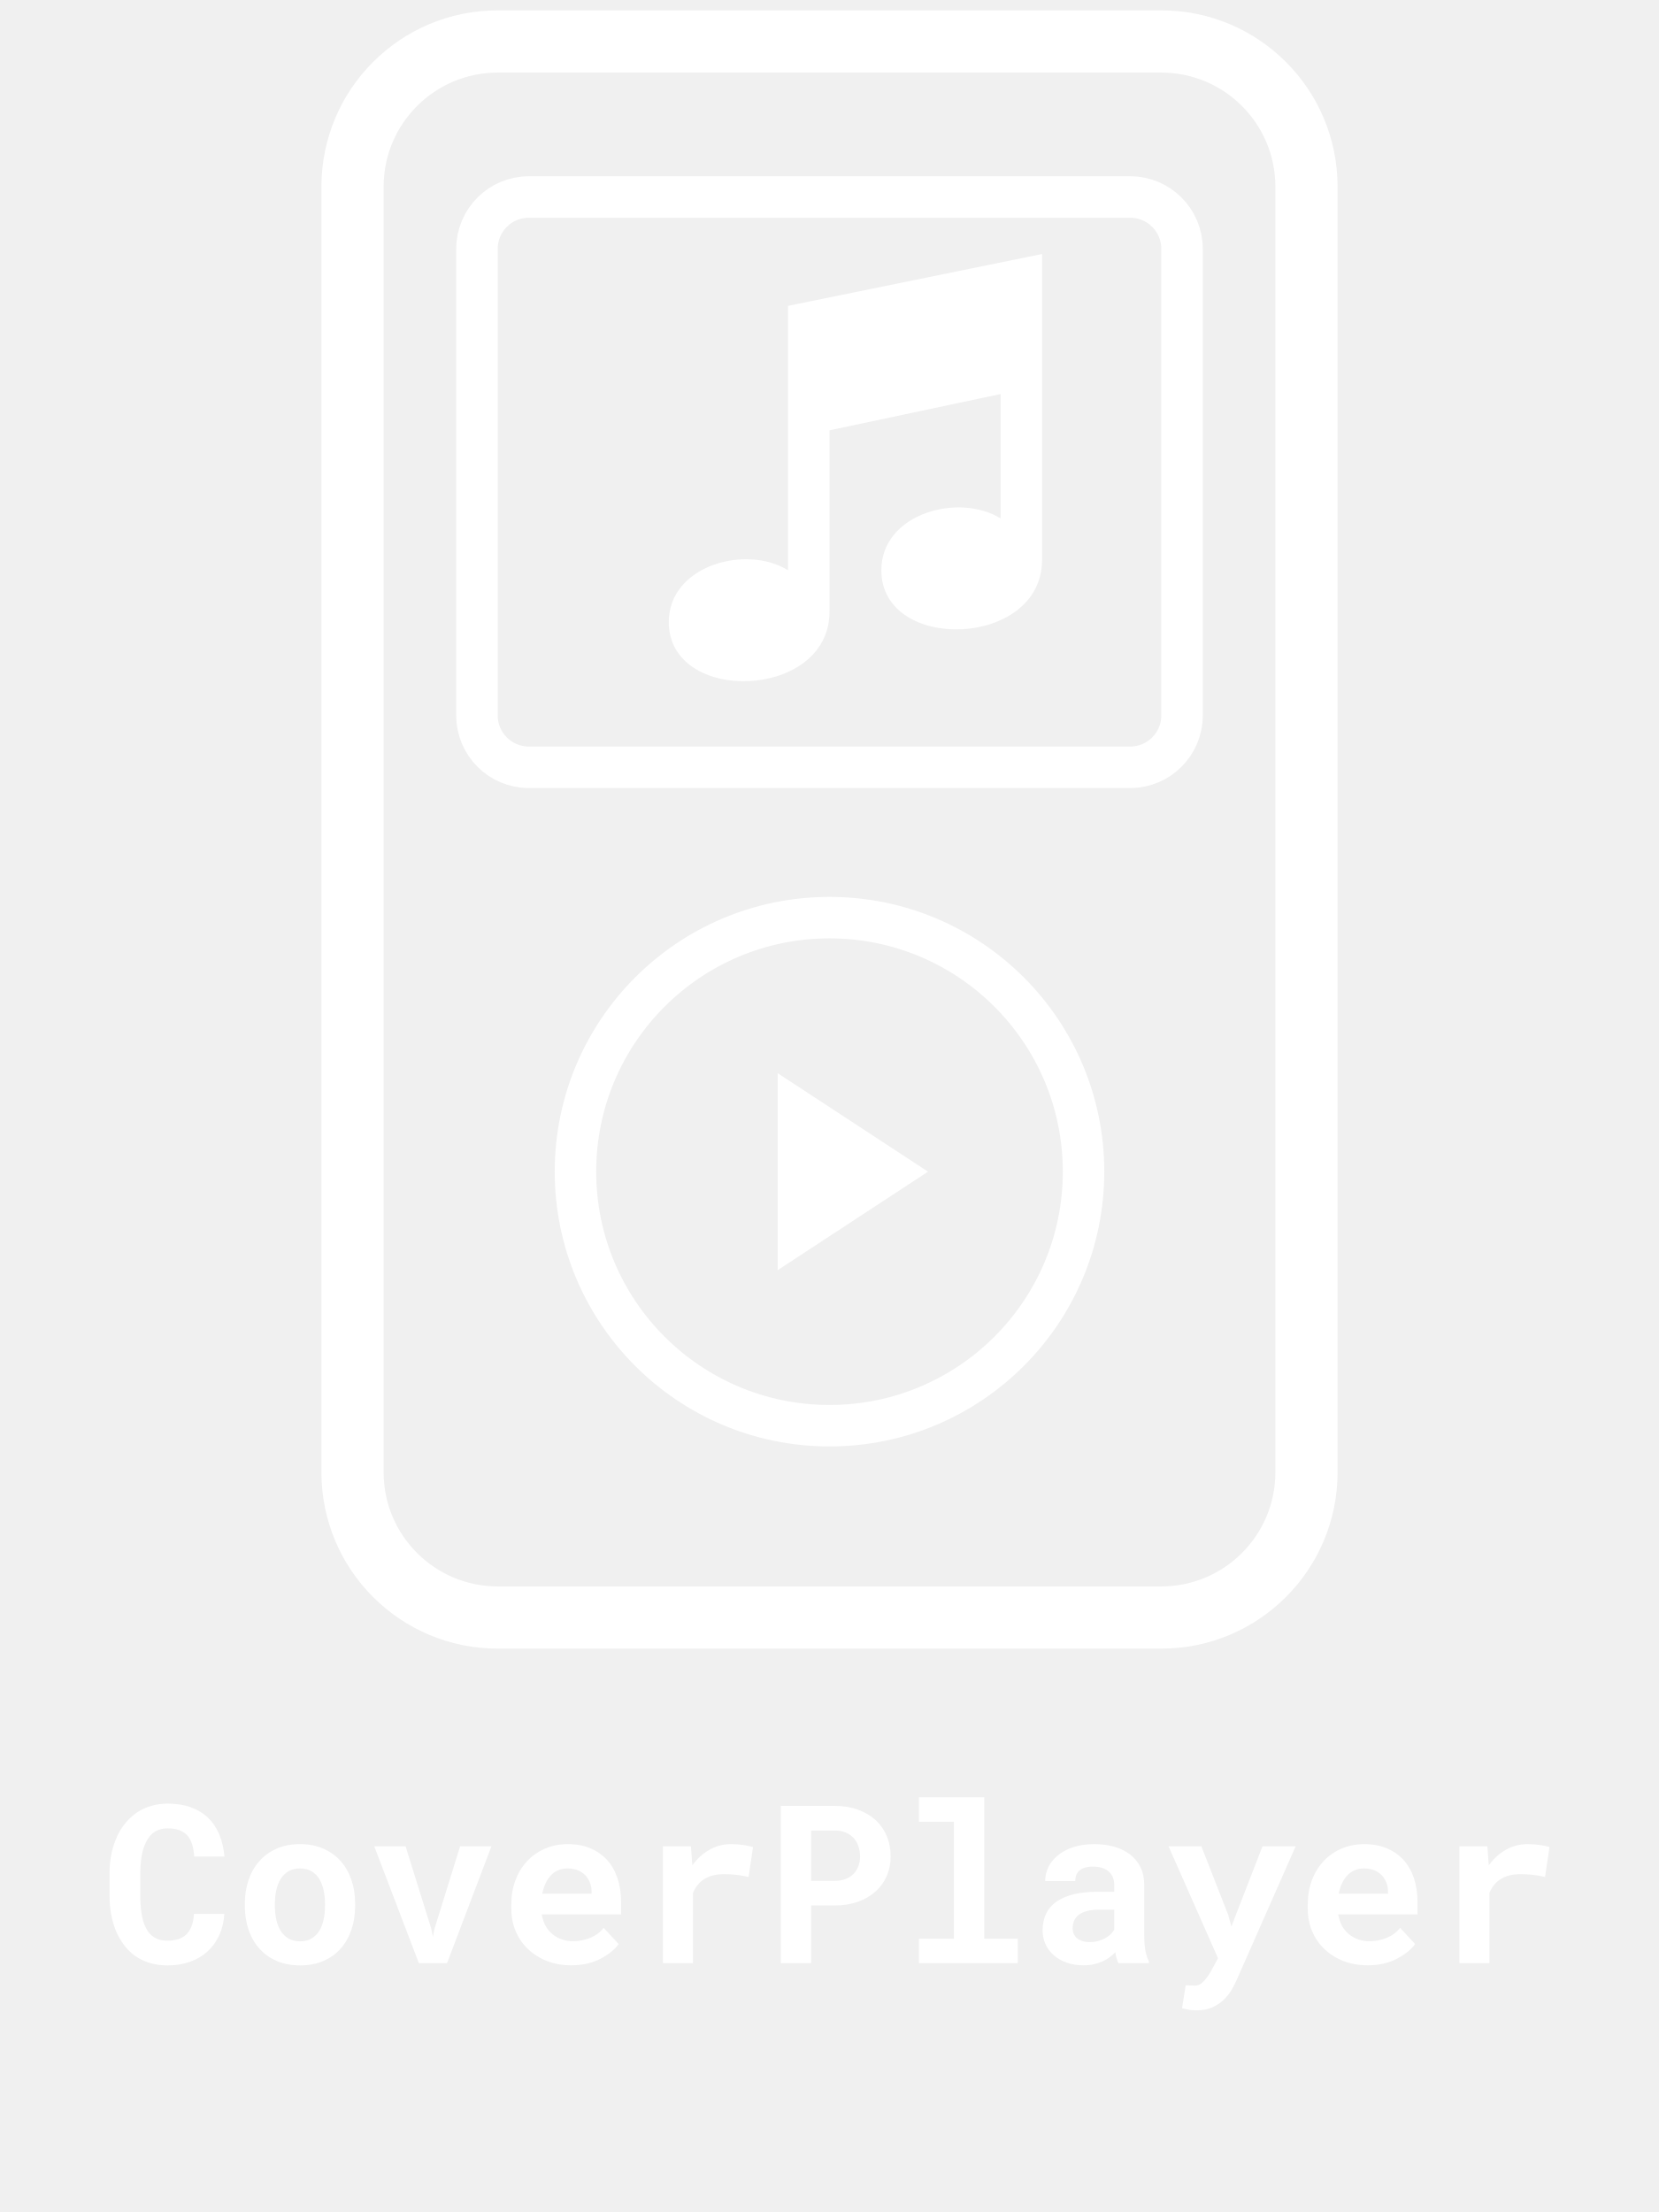
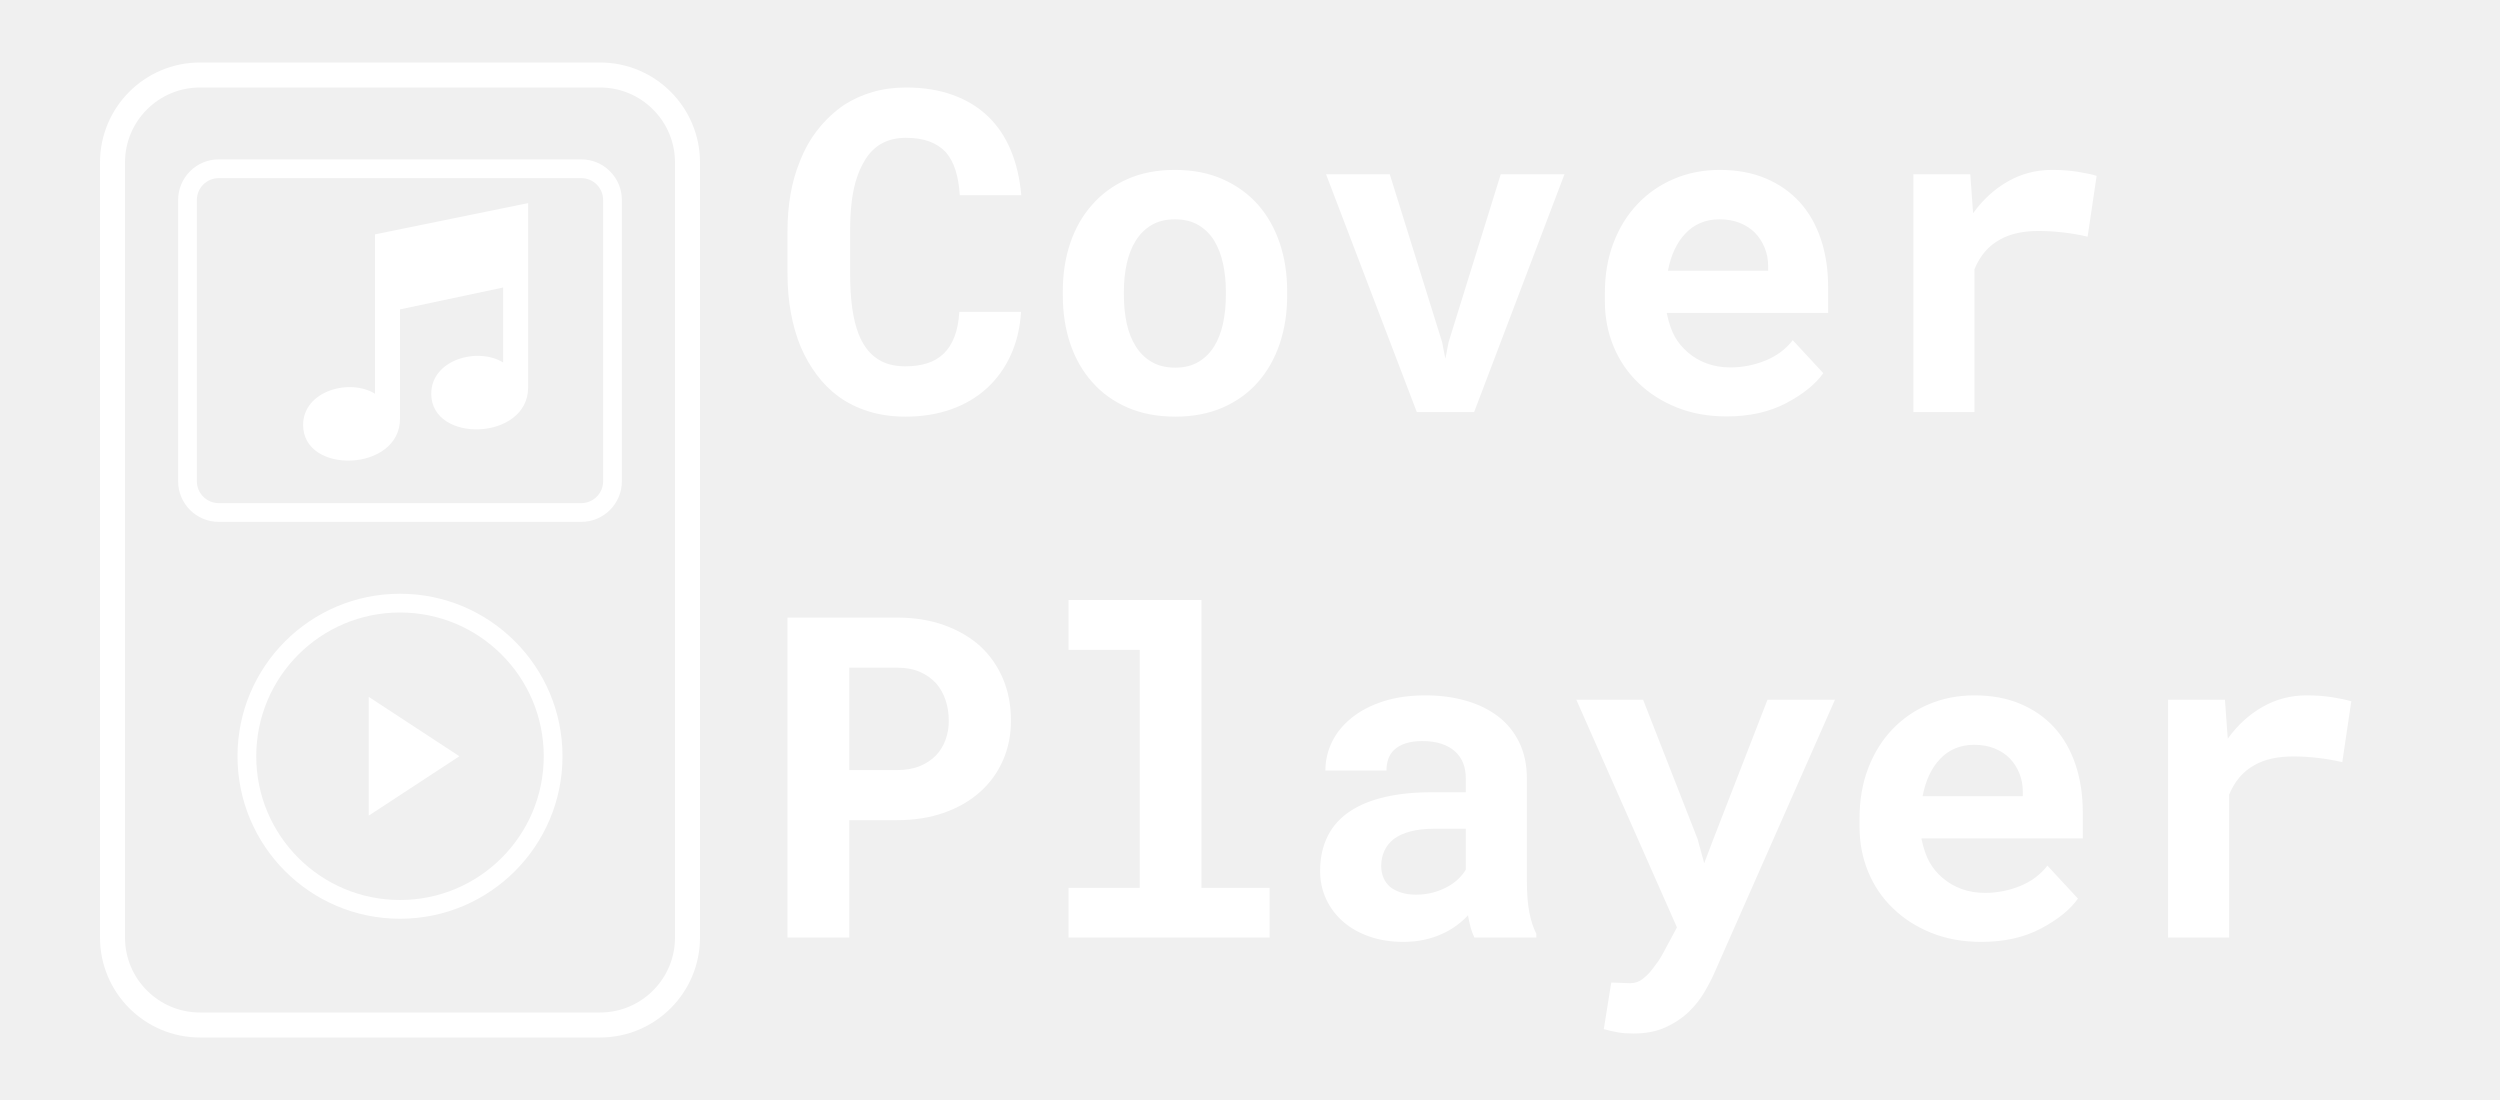
- <svg xmlns="http://www.w3.org/2000/svg" width="240" height="320" viewBox="0 0 240 320">
-   <g transform="translate(30 0) scale(0.75)">
-     <rect x="28" y="8" width="184" height="304" rx="28" fill="none" stroke="#ffffff" stroke-width="12" />
-     <rect x="52" y="38" width="136" height="110" rx="10" fill="none" stroke="#ffffff" stroke-width="8" />
+ <svg xmlns="http://www.w3.org/2000/svg" width="400" height="176" viewBox="0 0 400 176" preserveAspectRatio="xMidYMid meet">
+   <g transform="translate(4 8) scale(0.5)">
+     <rect x="28" y="8" width="184" height="304" rx="28" fill="none" stroke="#ffffff" stroke-width="8" />
+     <rect x="52" y="38" width="136" height="110" rx="10" fill="none" stroke="#ffffff" stroke-width="6" />
    <path d="M112 59v51c-8-5-23-1-23 10 0 16 31 15 31-2V83l33-7v24c-8-5-23-1-23 10 0 16 31 15 31-2V49z" fill="#ffffff" />
-     <circle cx="120" cy="226" r="49" fill="none" stroke="#ffffff" stroke-width="8" />
+     <circle cx="120" cy="226" r="49" fill="none" stroke="#ffffff" stroke-width="6" />
    <path d="m110 207 29 19-29 19z" fill="#ffffff" />
  </g>
-   <path d="M64.906 383.75 L56.125 383.75 C56.042 385.125 55.813 386.302 55.438 387.281 C55.063 388.26 54.552 389.063 53.906 389.688 C53.26 390.313 52.479 390.771 51.563 391.063 C50.646 391.354 49.615 391.5 48.469 391.5 C47.615 391.5 46.839 391.401 46.141 391.203 C45.443 391.005 44.813 390.698 44.25 390.281 C43.729 389.906 43.266 389.438 42.859 388.875 C42.453 388.313 42.104 387.667 41.813 386.938 C41.396 385.875 41.089 384.63 40.891 383.203 C40.693 381.776 40.594 380.156 40.594 378.344 L40.594 372.156 C40.594 370.823 40.656 369.578 40.781 368.422 C40.906 367.266 41.104 366.208 41.375 365.25 C41.729 364.021 42.203 362.943 42.797 362.016 C43.391 361.089 44.115 360.375 44.969 359.875 C45.469 359.583 46.016 359.365 46.609 359.219 C47.203 359.073 47.844 359 48.531 359 C49.823 359 50.932 359.172 51.859 359.516 C52.786 359.859 53.563 360.365 54.188 361.031 C54.792 361.719 55.255 362.573 55.578 363.594 C55.901 364.615 56.104 365.802 56.188 367.156 L64.938 367.156 C64.729 364.781 64.229 362.646 63.438 360.75 C62.646 358.854 61.563 357.25 60.188 355.938 C58.813 354.625 57.151 353.615 55.203 352.906 C53.255 352.198 51.031 351.844 48.531 351.844 C46.844 351.844 45.266 352.057 43.797 352.484 C42.328 352.911 40.979 353.521 39.75 354.313 C38.375 355.25 37.146 356.396 36.063 357.75 C34.979 359.104 34.104 360.646 33.438 362.375 C32.854 363.792 32.417 365.328 32.125 366.984 C31.833 368.641 31.688 370.385 31.688 372.219 L31.688 378.344 C31.688 380.302 31.849 382.156 32.172 383.906 C32.495 385.656 32.958 387.26 33.563 388.719 C34.188 390.177 34.953 391.51 35.859 392.719 C36.766 393.927 37.802 394.958 38.969 395.813 C40.24 396.729 41.672 397.432 43.266 397.922 C44.859 398.411 46.594 398.656 48.469 398.656 C50.844 398.656 53.01 398.307 54.969 397.609 C56.927 396.911 58.615 395.917 60.031 394.625 C61.448 393.333 62.578 391.771 63.422 389.938 C64.266 388.104 64.76 386.042 64.906 383.75 Z M70.844 380.781 L70.844 381.438 C70.844 383.917 71.198 386.203 71.906 388.297 C72.615 390.391 73.656 392.208 75.031 393.75 C76.385 395.292 78.057 396.495 80.047 397.359 C82.036 398.224 84.302 398.656 86.844 398.656 C89.365 398.656 91.615 398.224 93.594 397.359 C95.573 396.495 97.24 395.292 98.594 393.75 C99.948 392.208 100.979 390.391 101.688 388.297 C102.396 386.203 102.75 383.917 102.75 381.438 L102.75 380.781 C102.75 378.323 102.396 376.047 101.688 373.953 C100.979 371.859 99.948 370.042 98.594 368.5 C97.219 366.958 95.542 365.75 93.563 364.875 C91.583 364 89.323 363.563 86.781 363.563 C84.24 363.563 81.984 364 80.016 364.875 C78.047 365.75 76.385 366.958 75.031 368.5 C73.656 370.042 72.615 371.859 71.906 373.953 C71.198 376.047 70.844 378.323 70.844 380.781 Z M79.531 381.438 L79.531 380.781 C79.531 379.406 79.667 378.104 79.938 376.875 C80.208 375.646 80.635 374.563 81.219 373.625 C81.802 372.688 82.552 371.948 83.469 371.406 C84.385 370.865 85.49 370.594 86.781 370.594 C88.094 370.594 89.208 370.865 90.125 371.406 C91.042 371.948 91.792 372.688 92.375 373.625 C92.937 374.563 93.354 375.646 93.625 376.875 C93.896 378.104 94.031 379.406 94.031 380.781 L94.031 381.438 C94.031 382.854 93.896 384.182 93.625 385.422 C93.354 386.661 92.937 387.74 92.375 388.656 C91.792 389.594 91.042 390.333 90.125 390.875 C89.208 391.417 88.115 391.688 86.844 391.688 C85.531 391.688 84.411 391.417 83.484 390.875 C82.557 390.333 81.802 389.594 81.219 388.656 C80.635 387.74 80.208 386.661 79.938 385.422 C79.667 384.182 79.531 382.854 79.531 381.438 Z M121.188 398 L129.344 398 L142.188 364.188 L133.125 364.188 L125.719 388.031 L125.25 390.406 L124.781 388.031 L117.344 364.188 L108.281 364.188 Z M165.25 398.625 C168.521 398.625 171.354 397.99 173.75 396.719 C176.146 395.448 177.896 394.031 179 392.469 L174.656 387.781 C173.656 389.073 172.354 390.042 170.75 390.688 C169.146 391.333 167.49 391.656 165.781 391.656 C164.573 391.656 163.458 391.469 162.438 391.094 C161.417 390.719 160.51 390.188 159.719 389.5 C158.948 388.833 158.333 388.089 157.875 387.266 C157.417 386.443 157.042 385.354 156.75 384 L156.75 383.906 L179.688 383.906 L179.688 380.219 C179.688 377.74 179.344 375.474 178.656 373.422 C177.969 371.37 176.969 369.615 175.656 368.156 C174.323 366.698 172.703 365.568 170.797 364.766 C168.891 363.964 166.719 363.563 164.281 363.563 C161.927 363.563 159.75 363.99 157.75 364.844 C155.75 365.698 154.021 366.896 152.563 368.438 C151.104 369.979 149.969 371.818 149.156 373.953 C148.344 376.089 147.938 378.448 147.938 381.031 L147.938 382.281 C147.938 384.552 148.349 386.682 149.172 388.672 C149.995 390.661 151.167 392.385 152.688 393.844 C154.208 395.323 156.031 396.49 158.156 397.344 C160.281 398.198 162.646 398.625 165.25 398.625 Z M164.219 370.594 C165.323 370.594 166.297 370.766 167.141 371.109 C167.984 371.453 168.698 371.917 169.281 372.5 C169.865 373.104 170.323 373.813 170.656 374.625 C170.99 375.438 171.156 376.302 171.156 377.219 L171.156 377.906 L156.906 377.906 C157.115 376.802 157.427 375.802 157.844 374.906 C158.26 374.01 158.781 373.24 159.406 372.594 C160.01 371.948 160.719 371.453 161.531 371.109 C162.344 370.766 163.24 370.594 164.219 370.594 Z M211.531 363.563 C209.26 363.563 207.167 364.109 205.25 365.203 C203.333 366.297 201.688 367.802 200.313 369.719 L200.25 368.969 L199.906 364.188 L191.813 364.188 L191.813 398 L200.5 398 L200.5 377.688 C200.896 376.729 201.396 375.896 202 375.188 C202.604 374.479 203.333 373.896 204.188 373.438 C204.896 373.042 205.703 372.745 206.609 372.547 C207.516 372.349 208.531 372.25 209.656 372.25 C210.74 372.25 211.88 372.318 213.078 372.453 C214.276 372.589 215.448 372.792 216.594 373.063 L217.875 364.406 C217.188 364.198 216.287 364.005 215.172 363.828 C214.057 363.651 212.844 363.563 211.531 363.563 Z M234.688 381.313 L241.469 381.313 C243.948 381.313 246.188 380.958 248.188 380.25 C250.188 379.542 251.896 378.552 253.313 377.281 C254.708 376.031 255.787 374.542 256.547 372.813 C257.307 371.083 257.688 369.198 257.688 367.156 C257.688 364.969 257.307 362.979 256.547 361.188 C255.787 359.396 254.708 357.854 253.313 356.563 C251.896 355.292 250.188 354.297 248.188 353.578 C246.188 352.859 243.948 352.5 241.469 352.5 L225.906 352.5 L225.906 398 L234.688 398 Z M234.688 374.188 L234.688 359.625 L241.469 359.625 C242.719 359.625 243.802 359.823 244.719 360.219 C245.635 360.615 246.406 361.156 247.031 361.844 C247.635 362.531 248.089 363.333 248.391 364.25 C248.693 365.167 248.844 366.156 248.844 367.219 C248.844 368.135 248.693 369.016 248.391 369.859 C248.089 370.703 247.635 371.448 247.031 372.094 C246.406 372.74 245.635 373.25 244.719 373.625 C243.802 374 242.719 374.188 241.469 374.188 Z M265.875 350 L265.875 357.094 L276 357.094 L276 390.938 L265.875 390.938 L265.875 398 L294.469 398 L294.469 390.938 L284.781 390.938 L284.781 350 Z M323.594 398 L332.406 398 L332.406 397.469 C331.969 396.615 331.635 395.594 331.406 394.406 C331.177 393.219 331.063 391.719 331.063 389.906 L331.063 375.406 C331.063 373.448 330.698 371.724 329.969 370.234 C329.24 368.745 328.229 367.51 326.938 366.531 C325.646 365.552 324.12 364.813 322.359 364.313 C320.599 363.813 318.698 363.563 316.656 363.563 C314.385 363.563 312.37 363.849 310.609 364.422 C308.849 364.995 307.365 365.771 306.156 366.75 C304.927 367.729 303.995 368.865 303.359 370.156 C302.724 371.448 302.406 372.813 302.406 374.25 L311.094 374.25 C311.094 373.646 311.182 373.094 311.359 372.594 C311.536 372.094 311.813 371.667 312.188 371.313 C312.604 370.917 313.146 370.609 313.813 370.391 C314.479 370.172 315.271 370.063 316.188 370.063 C317.229 370.063 318.141 370.193 318.922 370.453 C319.703 370.714 320.354 371.083 320.875 371.563 C321.375 372.021 321.75 372.568 322 373.203 C322.25 373.839 322.375 374.552 322.375 375.344 L322.375 377.344 L317.531 377.344 C315.031 377.344 312.818 377.568 310.891 378.016 C308.964 378.464 307.344 379.115 306.031 379.969 C304.573 380.906 303.479 382.099 302.75 383.547 C302.021 384.995 301.656 386.656 301.656 388.531 C301.656 389.99 301.948 391.339 302.531 392.578 C303.115 393.818 303.927 394.885 304.969 395.781 C306.01 396.677 307.255 397.375 308.703 397.875 C310.151 398.375 311.74 398.625 313.469 398.625 C314.531 398.625 315.521 398.526 316.438 398.328 C317.354 398.13 318.198 397.854 318.969 397.5 C319.719 397.167 320.406 396.771 321.031 396.313 C321.656 395.854 322.208 395.365 322.688 394.844 C322.792 395.448 322.917 396.021 323.063 396.563 C323.208 397.104 323.385 397.583 323.594 398 Z M315.313 391.906 C314.5 391.906 313.786 391.807 313.172 391.609 C312.557 391.411 312.042 391.146 311.625 390.813 C311.208 390.458 310.891 390.026 310.672 389.516 C310.453 389.005 310.344 388.448 310.344 387.844 C310.344 387.073 310.49 386.359 310.781 385.703 C311.073 385.047 311.521 384.479 312.125 384 C312.729 383.542 313.51 383.182 314.469 382.922 C315.427 382.661 316.583 382.531 317.938 382.531 L322.375 382.531 L322.375 388.344 C322.125 388.781 321.781 389.214 321.344 389.641 C320.906 390.068 320.385 390.448 319.781 390.781 C319.177 391.115 318.5 391.385 317.75 391.594 C317 391.802 316.188 391.906 315.313 391.906 Z M346.219 411.656 C347.969 411.656 349.484 411.365 350.766 410.781 C352.047 410.198 353.135 409.479 354.031 408.625 C354.927 407.771 355.672 406.844 356.266 405.844 C356.859 404.844 357.344 403.917 357.719 403.063 L374.875 364.188 L365.281 364.188 L357.563 384.063 L356.281 387.438 L355.344 384 L347.594 364.188 L338.094 364.188 L352.406 396.563 L350.406 400.281 C350.156 400.74 349.943 401.094 349.766 401.344 C349.589 401.594 349.313 401.969 348.938 402.469 C348.563 402.969 348.109 403.432 347.578 403.859 C347.047 404.286 346.438 404.5 345.75 404.5 C345.417 404.5 344.974 404.484 344.422 404.453 C343.87 404.422 343.417 404.406 343.063 404.406 L342 411.031 C342.75 411.24 343.432 411.396 344.047 411.5 C344.661 411.604 345.385 411.656 346.219 411.656 Z M395.688 398.625 C398.958 398.625 401.792 397.99 404.188 396.719 C406.583 395.448 408.333 394.031 409.438 392.469 L405.094 387.781 C404.094 389.073 402.792 390.042 401.188 390.688 C399.583 391.333 397.927 391.656 396.219 391.656 C395.01 391.656 393.896 391.469 392.875 391.094 C391.854 390.719 390.948 390.188 390.156 389.5 C389.385 388.833 388.771 388.089 388.313 387.266 C387.854 386.443 387.479 385.354 387.188 384 L387.188 383.906 L410.125 383.906 L410.125 380.219 C410.125 377.74 409.781 375.474 409.094 373.422 C408.406 371.37 407.406 369.615 406.094 368.156 C404.76 366.698 403.141 365.568 401.234 364.766 C399.328 363.964 397.156 363.563 394.719 363.563 C392.365 363.563 390.188 363.99 388.188 364.844 C386.188 365.698 384.458 366.896 383 368.438 C381.542 369.979 380.406 371.818 379.594 373.953 C378.781 376.089 378.375 378.448 378.375 381.031 L378.375 382.281 C378.375 384.552 378.786 386.682 379.609 388.672 C380.432 390.661 381.604 392.385 383.125 393.844 C384.646 395.323 386.469 396.49 388.594 397.344 C390.719 398.198 393.083 398.625 395.688 398.625 Z M394.656 370.594 C395.76 370.594 396.734 370.766 397.578 371.109 C398.422 371.453 399.135 371.917 399.719 372.5 C400.302 373.104 400.76 373.813 401.094 374.625 C401.427 375.438 401.594 376.302 401.594 377.219 L401.594 377.906 L387.344 377.906 C387.552 376.802 387.865 375.802 388.281 374.906 C388.698 374.01 389.219 373.24 389.844 372.594 C390.448 371.948 391.156 371.453 391.969 371.109 C392.781 370.766 393.677 370.594 394.656 370.594 Z M441.969 363.563 C439.698 363.563 437.604 364.109 435.688 365.203 C433.771 366.297 432.125 367.802 430.75 369.719 L430.688 368.969 L430.344 364.188 L422.25 364.188 L422.25 398 L430.938 398 L430.938 377.688 C431.333 376.729 431.833 375.896 432.438 375.188 C433.042 374.479 433.771 373.896 434.625 373.438 C435.333 373.042 436.141 372.745 437.047 372.547 C437.953 372.349 438.969 372.25 440.094 372.25 C441.177 372.25 442.318 372.318 443.516 372.453 C444.714 372.589 445.885 372.792 447.031 373.063 L448.313 364.406 C447.625 364.198 446.724 364.005 445.609 363.828 C444.495 363.651 443.281 363.563 441.969 363.563 Z" transform="translate(0 85) scale(0.5)" fill="#ffffff" />
+   <path d="M163.371 49.895 L153.492 49.895 C153.398 51.441 153.141 52.766 152.719 53.867 C152.297 54.969 151.723 55.871 150.996 56.574 C150.27 57.277 149.391 57.793 148.359 58.121 C147.328 58.449 146.168 58.613 144.879 58.613 C143.918 58.613 143.045 58.502 142.26 58.279 C141.475 58.057 140.766 57.711 140.133 57.242 C139.547 56.82 139.025 56.293 138.568 55.66 C138.111 55.027 137.719 54.301 137.391 53.48 C136.922 52.285 136.576 50.885 136.354 49.279 C136.131 47.674 136.02 45.852 136.02 43.813 L136.02 36.852 C136.02 35.352 136.09 33.951 136.231 32.65 C136.371 31.35 136.594 30.16 136.898 29.082 C137.297 27.699 137.83 26.486 138.498 25.443 C139.166 24.4 139.981 23.598 140.941 23.035 C141.504 22.707 142.119 22.461 142.787 22.297 C143.455 22.133 144.176 22.051 144.949 22.051 C146.402 22.051 147.65 22.244 148.693 22.631 C149.736 23.018 150.609 23.586 151.313 24.336 C151.992 25.109 152.514 26.07 152.877 27.219 C153.24 28.367 153.469 29.703 153.563 31.227 L163.406 31.227 C163.172 28.555 162.609 26.152 161.719 24.02 C160.828 21.887 159.609 20.082 158.063 18.605 C156.516 17.129 154.647 15.992 152.455 15.195 C150.264 14.398 147.762 14 144.949 14 C143.051 14 141.275 14.24 139.623 14.721 C137.971 15.201 136.453 15.887 135.07 16.777 C133.523 17.832 132.141 19.121 130.922 20.645 C129.703 22.168 128.719 23.902 127.969 25.848 C127.313 27.441 126.82 29.17 126.492 31.033 C126.164 32.896 126 34.859 126 36.922 L126 43.813 C126 46.016 126.182 48.102 126.545 50.07 C126.908 52.039 127.43 53.844 128.109 55.484 C128.813 57.125 129.674 58.625 130.693 59.984 C131.713 61.344 132.879 62.504 134.191 63.465 C135.621 64.496 137.232 65.287 139.025 65.838 C140.818 66.389 142.77 66.664 144.879 66.664 C147.551 66.664 149.988 66.271 152.191 65.486 C154.395 64.701 156.293 63.582 157.887 62.129 C159.481 60.676 160.752 58.918 161.701 56.855 C162.65 54.793 163.207 52.473 163.371 49.895 Z M170.051 46.555 L170.051 47.293 C170.051 50.082 170.449 52.654 171.246 55.01 C172.043 57.365 173.215 59.41 174.762 61.145 C176.285 62.879 178.166 64.232 180.404 65.205 C182.643 66.178 185.191 66.664 188.051 66.664 C190.887 66.664 193.418 66.178 195.645 65.205 C197.871 64.232 199.746 62.879 201.27 61.145 C202.793 59.41 203.953 57.365 204.75 55.01 C205.547 52.654 205.945 50.082 205.945 47.293 L205.945 46.555 C205.945 43.789 205.547 41.229 204.75 38.873 C203.953 36.518 202.793 34.473 201.27 32.738 C199.723 31.004 197.836 29.645 195.609 28.66 C193.383 27.676 190.84 27.184 187.981 27.184 C185.121 27.184 182.584 27.676 180.369 28.66 C178.154 29.645 176.285 31.004 174.762 32.738 C173.215 34.473 172.043 36.518 171.246 38.873 C170.449 41.229 170.051 43.789 170.051 46.555 Z M179.824 47.293 L179.824 46.555 C179.824 45.008 179.977 43.543 180.281 42.16 C180.586 40.777 181.066 39.559 181.723 38.504 C182.379 37.449 183.223 36.617 184.254 36.008 C185.285 35.398 186.527 35.094 187.981 35.094 C189.457 35.094 190.711 35.398 191.742 36.008 C192.773 36.617 193.617 37.449 194.273 38.504 C194.906 39.559 195.375 40.777 195.68 42.16 C195.984 43.543 196.137 45.008 196.137 46.555 L196.137 47.293 C196.137 48.887 195.984 50.381 195.68 51.775 C195.375 53.17 194.906 54.383 194.273 55.414 C193.617 56.469 192.773 57.301 191.742 57.91 C190.711 58.52 189.481 58.824 188.051 58.824 C186.574 58.824 185.314 58.52 184.272 57.91 C183.229 57.301 182.379 56.469 181.723 55.414 C181.066 54.383 180.586 53.17 180.281 51.775 C179.977 50.381 179.824 48.887 179.824 47.293 Z M226.688 65.926 L235.863 65.926 L250.313 27.887 L240.117 27.887 L231.785 54.711 L231.258 57.383 L230.731 54.711 L222.363 27.887 L212.168 27.887 Z M276.258 66.629 C279.938 66.629 283.125 65.914 285.82 64.484 C288.516 63.055 290.484 61.461 291.727 59.703 L286.84 54.43 C285.715 55.883 284.25 56.973 282.445 57.699 C280.641 58.426 278.777 58.789 276.856 58.789 C275.496 58.789 274.242 58.578 273.094 58.156 C271.945 57.734 270.926 57.137 270.035 56.363 C269.168 55.613 268.477 54.775 267.961 53.85 C267.445 52.924 267.023 51.699 266.695 50.176 L266.695 50.07 L292.5 50.07 L292.5 45.922 C292.5 43.133 292.113 40.584 291.34 38.275 C290.566 35.967 289.441 33.992 287.965 32.352 C286.465 30.711 284.643 29.439 282.498 28.537 C280.354 27.635 277.91 27.184 275.168 27.184 C272.52 27.184 270.07 27.664 267.82 28.625 C265.57 29.586 263.625 30.934 261.984 32.668 C260.344 34.402 259.066 36.471 258.152 38.873 C257.238 41.275 256.781 43.93 256.781 46.836 L256.781 48.242 C256.781 50.797 257.244 53.193 258.17 55.432 C259.096 57.67 260.414 59.609 262.125 61.25 C263.836 62.914 265.887 64.227 268.277 65.188 C270.668 66.148 273.328 66.629 276.258 66.629 Z M275.098 35.094 C276.34 35.094 277.436 35.287 278.385 35.674 C279.334 36.061 280.137 36.582 280.793 37.238 C281.449 37.918 281.965 38.715 282.34 39.629 C282.715 40.543 282.902 41.516 282.902 42.547 L282.902 43.32 L266.871 43.32 C267.105 42.078 267.457 40.953 267.926 39.945 C268.395 38.938 268.981 38.07 269.684 37.344 C270.363 36.617 271.16 36.061 272.074 35.674 C272.988 35.287 273.996 35.094 275.098 35.094 Z M328.324 27.184 C325.77 27.184 323.414 27.799 321.258 29.029 C319.102 30.26 317.25 31.953 315.703 34.109 L315.633 33.266 L315.246 27.887 L306.141 27.887 L306.141 65.926 L315.914 65.926 L315.914 43.074 C316.359 41.996 316.922 41.059 317.602 40.262 C318.281 39.465 319.102 38.809 320.063 38.293 C320.859 37.848 321.768 37.514 322.787 37.291 C323.807 37.068 324.949 36.957 326.215 36.957 C327.434 36.957 328.717 37.033 330.065 37.186 C331.412 37.338 332.73 37.566 334.02 37.871 L335.461 28.133 C334.688 27.898 333.674 27.682 332.42 27.482 C331.166 27.283 329.801 27.184 328.324 27.184 Z M135.879 131.227 L143.508 131.227 C146.297 131.227 148.816 130.828 151.066 130.031 C153.316 129.234 155.238 128.121 156.832 126.691 C158.402 125.285 159.615 123.609 160.471 121.664 C161.326 119.719 161.754 117.598 161.754 115.301 C161.754 112.84 161.326 110.602 160.471 108.586 C159.615 106.57 158.402 104.836 156.832 103.383 C155.238 101.953 153.316 100.834 151.066 100.025 C148.816 99.217 146.297 98.813 143.508 98.813 L126 98.813 L126 150 L135.879 150 Z M135.879 123.211 L135.879 106.828 L143.508 106.828 C144.914 106.828 146.133 107.051 147.164 107.496 C148.195 107.941 149.063 108.551 149.766 109.324 C150.445 110.098 150.955 111 151.295 112.031 C151.635 113.063 151.805 114.176 151.805 115.371 C151.805 116.402 151.635 117.393 151.295 118.342 C150.955 119.291 150.445 120.129 149.766 120.856 C149.063 121.582 148.195 122.156 147.164 122.578 C146.133 123 144.914 123.211 143.508 123.211 Z M170.965 96 L170.965 103.981 L182.356 103.981 L182.356 142.055 L170.965 142.055 L170.965 150 L203.133 150 L203.133 142.055 L192.234 142.055 L192.234 96 Z M235.898 150 L245.813 150 L245.813 149.402 C245.32 148.441 244.945 147.293 244.688 145.957 C244.43 144.621 244.301 142.934 244.301 140.895 L244.301 124.582 C244.301 122.379 243.891 120.44 243.07 118.764 C242.25 117.088 241.113 115.699 239.66 114.598 C238.207 113.496 236.49 112.664 234.51 112.102 C232.529 111.539 230.391 111.258 228.094 111.258 C225.539 111.258 223.272 111.58 221.291 112.225 C219.311 112.869 217.641 113.742 216.281 114.844 C214.898 115.945 213.85 117.223 213.135 118.676 C212.42 120.129 212.063 121.664 212.063 123.281 L221.836 123.281 C221.836 122.602 221.936 121.981 222.135 121.418 C222.334 120.856 222.645 120.375 223.066 119.977 C223.535 119.531 224.145 119.186 224.895 118.94 C225.645 118.693 226.535 118.57 227.566 118.57 C228.738 118.57 229.764 118.717 230.643 119.01 C231.522 119.303 232.254 119.719 232.84 120.258 C233.402 120.773 233.824 121.389 234.106 122.104 C234.387 122.818 234.527 123.621 234.527 124.512 L234.527 126.762 L229.078 126.762 C226.266 126.762 223.775 127.014 221.607 127.518 C219.439 128.022 217.617 128.754 216.141 129.715 C214.5 130.77 213.27 132.111 212.449 133.74 C211.629 135.369 211.219 137.238 211.219 139.348 C211.219 140.988 211.547 142.506 212.203 143.9 C212.859 145.295 213.773 146.496 214.945 147.504 C216.117 148.512 217.518 149.297 219.147 149.859 C220.775 150.422 222.563 150.703 224.508 150.703 C225.703 150.703 226.816 150.592 227.848 150.369 C228.879 150.147 229.828 149.836 230.695 149.438 C231.539 149.063 232.313 148.617 233.016 148.102 C233.719 147.586 234.34 147.035 234.879 146.449 C234.996 147.129 235.137 147.773 235.301 148.383 C235.465 148.992 235.664 149.531 235.898 150 Z M226.582 143.145 C225.668 143.145 224.865 143.033 224.174 142.811 C223.482 142.588 222.902 142.289 222.434 141.914 C221.965 141.516 221.607 141.029 221.361 140.455 C221.115 139.881 220.992 139.254 220.992 138.574 C220.992 137.707 221.156 136.904 221.484 136.166 C221.813 135.428 222.316 134.789 222.996 134.25 C223.676 133.734 224.555 133.33 225.633 133.037 C226.711 132.744 228.012 132.598 229.535 132.598 L234.527 132.598 L234.527 139.137 C234.246 139.629 233.859 140.115 233.367 140.596 C232.875 141.076 232.289 141.504 231.609 141.879 C230.93 142.254 230.168 142.559 229.324 142.793 C228.481 143.027 227.566 143.145 226.582 143.145 Z M261.352 165.363 C263.32 165.363 265.025 165.035 266.467 164.379 C267.908 163.723 269.133 162.914 270.141 161.953 C271.148 160.992 271.986 159.949 272.654 158.824 C273.322 157.699 273.867 156.656 274.289 155.695 L293.59 111.961 L282.797 111.961 L274.113 134.32 L272.672 138.117 L271.617 134.25 L262.898 111.961 L252.211 111.961 L268.313 148.383 L266.063 152.566 C265.781 153.082 265.541 153.481 265.342 153.762 C265.143 154.043 264.832 154.465 264.41 155.027 C263.988 155.59 263.479 156.111 262.881 156.592 C262.283 157.072 261.598 157.313 260.824 157.313 C260.449 157.313 259.951 157.295 259.33 157.26 C258.709 157.225 258.199 157.207 257.801 157.207 L256.606 164.66 C257.449 164.895 258.217 165.07 258.908 165.188 C259.6 165.305 260.414 165.363 261.352 165.363 Z M317.004 150.703 C320.684 150.703 323.871 149.988 326.566 148.559 C329.262 147.129 331.23 145.535 332.473 143.777 L327.586 138.504 C326.461 139.957 324.996 141.047 323.191 141.773 C321.387 142.5 319.523 142.863 317.602 142.863 C316.242 142.863 314.988 142.652 313.84 142.231 C312.691 141.809 311.672 141.211 310.781 140.438 C309.914 139.688 309.223 138.85 308.707 137.924 C308.191 136.998 307.77 135.773 307.441 134.25 L307.441 134.145 L333.246 134.145 L333.246 129.996 C333.246 127.207 332.859 124.658 332.086 122.35 C331.313 120.041 330.188 118.066 328.711 116.426 C327.211 114.785 325.389 113.514 323.244 112.611 C321.1 111.709 318.656 111.258 315.914 111.258 C313.266 111.258 310.816 111.738 308.566 112.699 C306.316 113.66 304.371 115.008 302.731 116.742 C301.09 118.477 299.813 120.545 298.898 122.947 C297.984 125.35 297.527 128.004 297.527 130.91 L297.527 132.316 C297.527 134.871 297.99 137.268 298.916 139.506 C299.842 141.744 301.16 143.684 302.871 145.324 C304.582 146.988 306.633 148.301 309.023 149.262 C311.414 150.223 314.074 150.703 317.004 150.703 Z M315.844 119.168 C317.086 119.168 318.182 119.361 319.131 119.748 C320.08 120.135 320.883 120.656 321.539 121.313 C322.195 121.992 322.711 122.789 323.086 123.703 C323.461 124.617 323.648 125.59 323.648 126.621 L323.648 127.395 L307.617 127.395 C307.852 126.152 308.203 125.027 308.672 124.02 C309.141 123.012 309.727 122.145 310.43 121.418 C311.109 120.691 311.906 120.135 312.82 119.748 C313.734 119.361 314.742 119.168 315.844 119.168 Z M369.07 111.258 C366.516 111.258 364.16 111.873 362.004 113.104 C359.848 114.334 357.996 116.027 356.449 118.184 L356.379 117.34 L355.992 111.961 L346.887 111.961 L346.887 150 L356.66 150 L356.66 127.148 C357.105 126.07 357.668 125.133 358.348 124.336 C359.027 123.539 359.848 122.883 360.809 122.367 C361.605 121.922 362.514 121.588 363.533 121.365 C364.553 121.143 365.695 121.031 366.961 121.031 C368.18 121.031 369.463 121.107 370.811 121.26 C372.158 121.412 373.477 121.641 374.766 121.945 L376.207 112.207 C375.434 111.973 374.42 111.756 373.166 111.557 C371.912 111.357 370.547 111.258 369.07 111.258 Z" fill="#ffffff" />
</svg>
